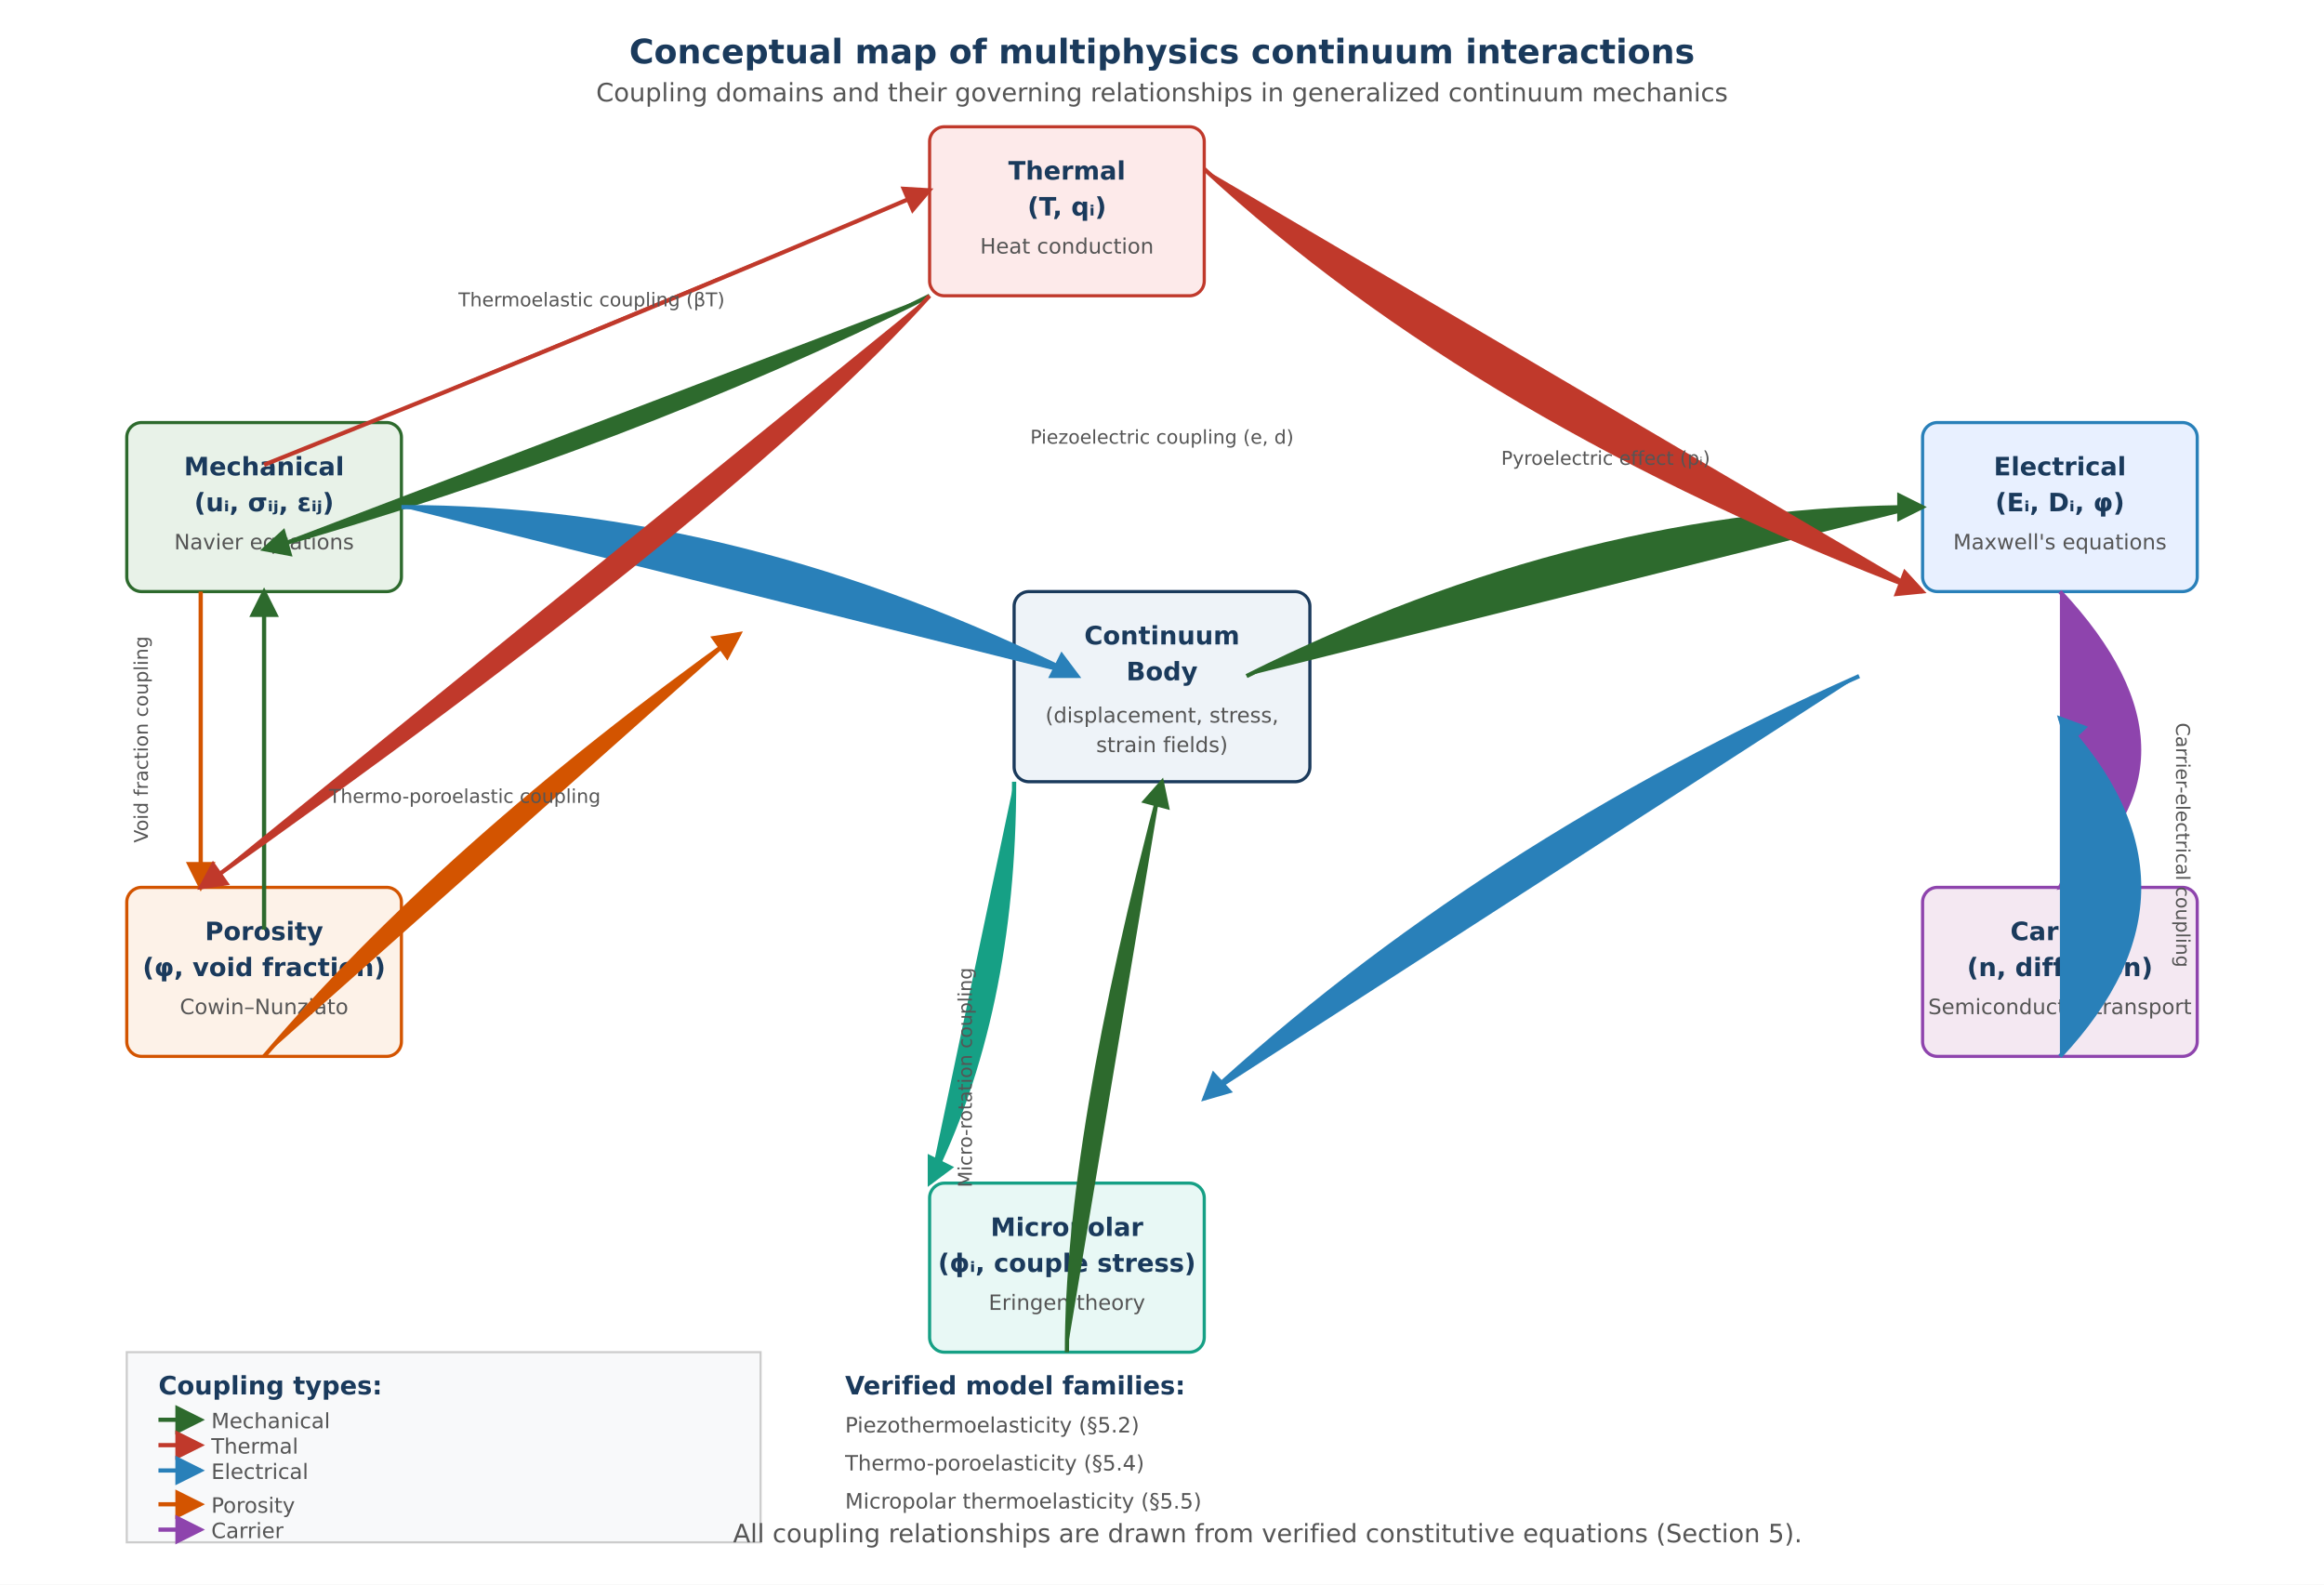
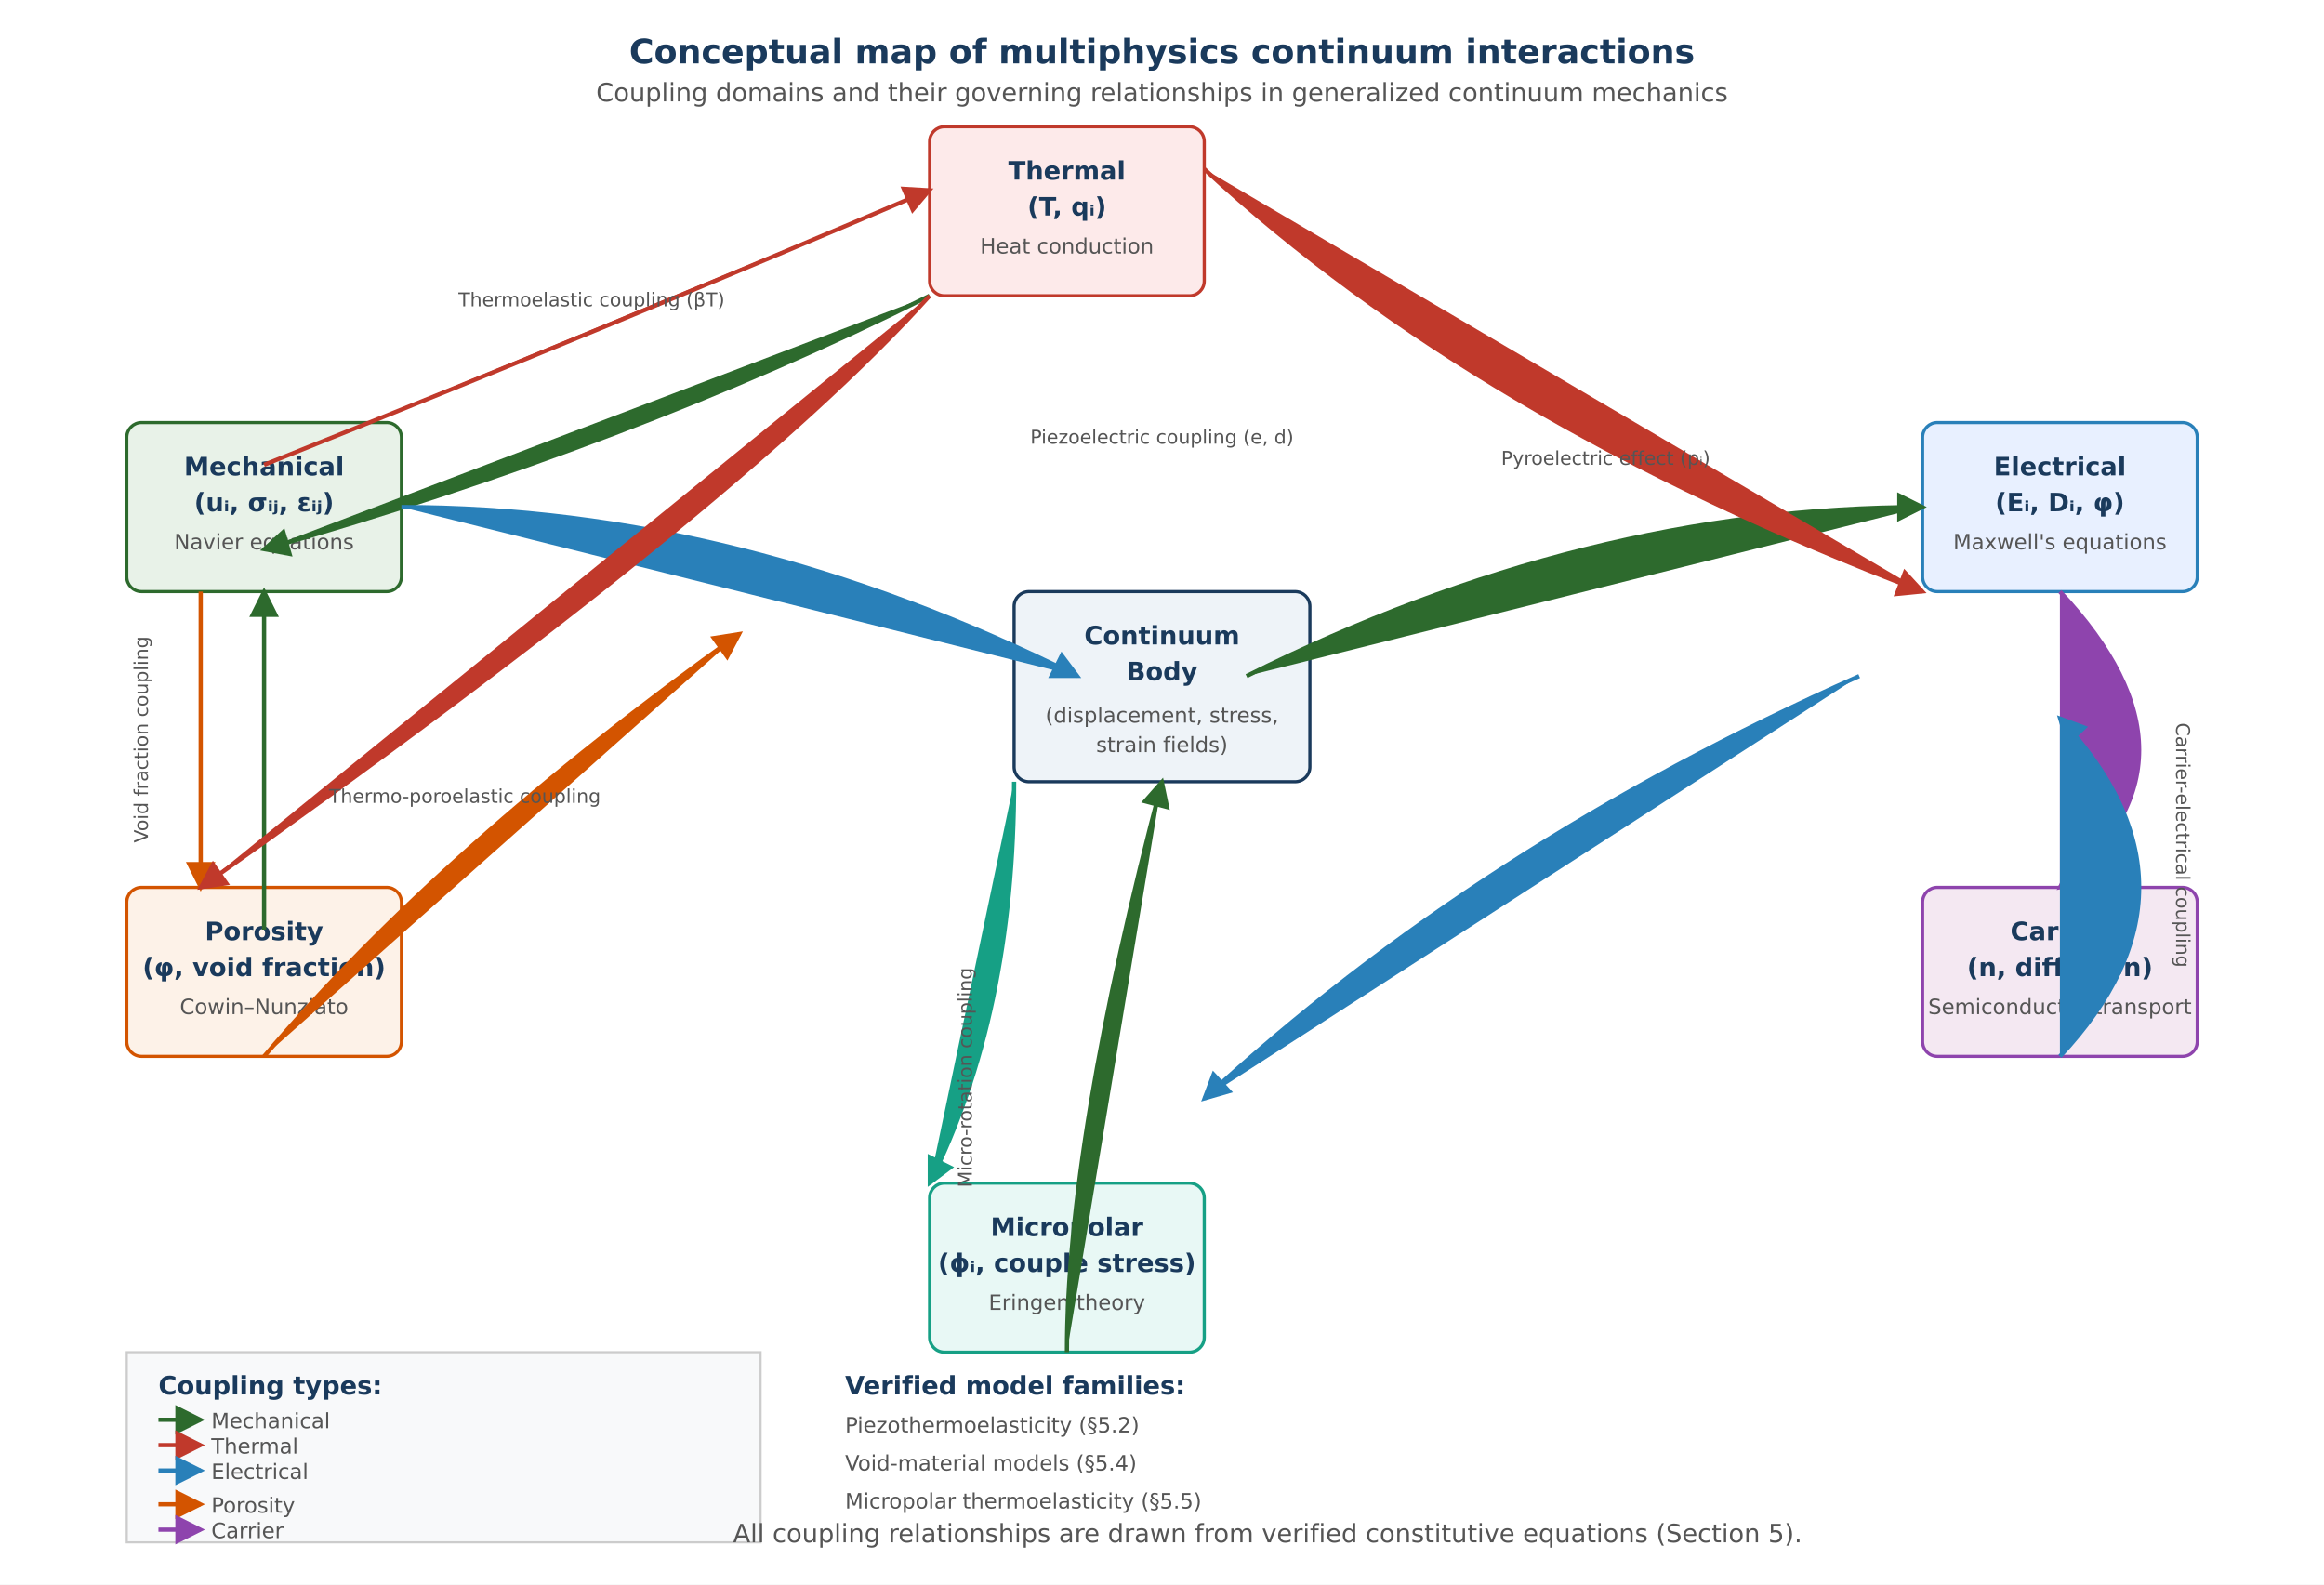
<svg xmlns="http://www.w3.org/2000/svg" width="1100" height="750" viewBox="0 0 1100 750">
  <defs>
    <style>
      .title { font: 700 16px 'DejaVu Sans', sans-serif; fill: #1a3a5c; }
      .subtitle { font: 12px 'DejaVu Sans', sans-serif; fill: #555; }
      .field { font: 700 12px 'DejaVu Sans', sans-serif; fill: #1a3a5c; }
      .coupling { font: 10px 'DejaVu Sans', sans-serif; fill: #555; }
      .node { fill: #eef3f8; stroke: #1a3a5c; stroke-width: 1.5; rx: 7; ry: 7; }
      .node-mech { fill: #e8f2e8; stroke: #2d6a2d; stroke-width: 1.5; rx: 7; ry: 7; }
      .node-therm { fill: #fdeaea; stroke: #c0392b; stroke-width: 1.5; rx: 7; ry: 7; }
      .node-elec { fill: #e8f0ff; stroke: #2980b9; stroke-width: 1.5; rx: 7; ry: 7; }
      .node-poro { fill: #fdf2e8; stroke: #d35400; stroke-width: 1.5; rx: 7; ry: 7; }
      .node-carrier { fill: #f4e8f2; stroke: #8e44ad; stroke-width: 1.5; rx: 7; ry: 7; }
      .node-micro { fill: #e8f8f5; stroke: #16a085; stroke-width: 1.5; rx: 7; ry: 7; }
      .arrow { stroke: #666; stroke-width: 1.8; fill: #666; marker-end: url(#arrowhead); }
      .arrow-mech { stroke: #2d6a2d; stroke-width: 2; fill: #2d6a2d; marker-end: url(#arrowhead-mech); }
      .arrow-therm { stroke: #c0392b; stroke-width: 2; fill: #c0392b; marker-end: url(#arrowhead-therm); }
      .arrow-elec { stroke: #2980b9; stroke-width: 2; fill: #2980b9; marker-end: url(#arrowhead-elec); }
      .arrow-poro { stroke: #d35400; stroke-width: 2; fill: #d35400; marker-end: url(#arrowhead-poro); }
      .arrow-carrier { stroke: #8e44ad; stroke-width: 2; fill: #8e44ad; marker-end: url(#arrowhead-carrier); }
      .arrow-micro { stroke: #16a085; stroke-width: 2; fill: #16a085; marker-end: url(#arrowhead-micro); }
      .coupling-label { font: 9px 'DejaVu Sans', sans-serif; fill: #555; background: white; padding: 2px; }
    </style>
    <marker id="arrowhead" markerWidth="7" markerHeight="7" refX="6" refY="3.5" orient="auto">
      <polygon points="0,0 7,3.5 0,7" fill="#666" />
    </marker>
    <marker id="arrowhead-mech" markerWidth="7" markerHeight="7" refX="6" refY="3.5" orient="auto">
      <polygon points="0,0 7,3.5 0,7" fill="#2d6a2d" />
    </marker>
    <marker id="arrowhead-therm" markerWidth="7" markerHeight="7" refX="6" refY="3.5" orient="auto">
      <polygon points="0,0 7,3.5 0,7" fill="#c0392b" />
    </marker>
    <marker id="arrowhead-elec" markerWidth="7" markerHeight="7" refX="6" refY="3.5" orient="auto">
      <polygon points="0,0 7,3.5 0,7" fill="#2980b9" />
    </marker>
    <marker id="arrowhead-poro" markerWidth="7" markerHeight="7" refX="6" refY="3.5" orient="auto">
      <polygon points="0,0 7,3.5 0,7" fill="#d35400" />
    </marker>
    <marker id="arrowhead-carrier" markerWidth="7" markerHeight="7" refX="6" refY="3.5" orient="auto">
      <polygon points="0,0 7,3.5 0,7" fill="#8e44ad" />
    </marker>
    <marker id="arrowhead-micro" markerWidth="7" markerHeight="7" refX="6" refY="3.5" orient="auto">
      <polygon points="0,0 7,3.5 0,7" fill="#16a085" />
    </marker>
  </defs>
  <rect width="1100" height="750" fill="white" />
  <text x="550" y="30" class="title" text-anchor="middle">Conceptual map of multiphysics continuum interactions</text>
  <text x="550" y="48" class="subtitle" text-anchor="middle">Coupling domains and their governing relationships in generalized continuum mechanics</text>
  <rect x="480" y="280" width="140" height="90" class="node" />
  <text x="550" y="305" class="field" text-anchor="middle">Continuum</text>
  <text x="550" y="322" class="field" text-anchor="middle">Body</text>
  <text x="550" y="342" class="coupling" text-anchor="middle">(displacement, stress,</text>
  <text x="550" y="356" class="coupling" text-anchor="middle">strain fields)</text>
  <rect x="60" y="200" width="130" height="80" class="node-mech" />
  <text x="125" y="225" class="field" text-anchor="middle">Mechanical</text>
  <text x="125" y="242" class="field" text-anchor="middle">(uᵢ, σᵢⱼ, εᵢⱼ)</text>
  <text x="125" y="260" class="coupling" text-anchor="middle">Navier equations</text>
  <rect x="440" y="60" width="130" height="80" class="node-therm" />
  <text x="505" y="85" class="field" text-anchor="middle">Thermal</text>
  <text x="505" y="102" class="field" text-anchor="middle">(T, qᵢ)</text>
  <text x="505" y="120" class="coupling" text-anchor="middle">Heat conduction</text>
  <rect x="910" y="200" width="130" height="80" class="node-elec" />
  <text x="975" y="225" class="field" text-anchor="middle">Electrical</text>
  <text x="975" y="242" class="field" text-anchor="middle">(Eᵢ, Dᵢ, φ)</text>
  <text x="975" y="260" class="coupling" text-anchor="middle">Maxwell's equations</text>
  <rect x="60" y="420" width="130" height="80" class="node-poro" />
  <text x="125" y="445" class="field" text-anchor="middle">Porosity</text>
  <text x="125" y="462" class="field" text-anchor="middle">(φ, void fraction)</text>
  <text x="125" y="480" class="coupling" text-anchor="middle">Cowin–Nunziato</text>
  <rect x="910" y="420" width="130" height="80" class="node-carrier" />
  <text x="975" y="445" class="field" text-anchor="middle">Carrier</text>
  <text x="975" y="462" class="field" text-anchor="middle">(n, diffusion)</text>
  <text x="975" y="480" class="coupling" text-anchor="middle">Semiconductor transport</text>
  <rect x="440" y="560" width="130" height="80" class="node-micro" />
  <text x="505" y="585" class="field" text-anchor="middle">Micropolar</text>
  <text x="505" y="602" class="field" text-anchor="middle">(ϕᵢ, couple stress)</text>
  <text x="505" y="620" class="coupling" text-anchor="middle">Eringen theory</text>
  <path d="M 125 220 Q 300 150 440 90" class="arrow-therm" />
  <path d="M 440 140 Q 300 210 125 260" class="arrow-mech" />
  <text x="280" y="145" class="coupling-label" text-anchor="middle">Thermoelastic coupling (βT)</text>
  <path d="M 190 240 Q 350 240 510 320" class="arrow-elec" />
  <path d="M 590 320 Q 750 240 910 240" class="arrow-mech" />
  <text x="550" y="210" class="coupling-label" text-anchor="middle">Piezoelectric coupling (e, d)</text>
  <path d="M 570 80 Q 700 200 910 280" class="arrow-therm" />
  <path d="M 880 320 Q 700 400 570 520" class="arrow-elec" />
  <text x="760" y="220" class="coupling-label" text-anchor="middle">Pyroelectric effect (pᵢ)</text>
  <path d="M 95 280 Q 95 380 95 420" class="arrow-poro" />
  <path d="M 125 440 Q 125 340 125 280" class="arrow-mech" />
  <text x="70" y="350" class="coupling-label" text-anchor="middle" transform="rotate(-90 70,350)">Void fraction coupling</text>
  <path d="M 480 370 Q 480 480 440 560" class="arrow-micro" />
  <path d="M 505 640 Q 505 540 550 370" class="arrow-mech" />
  <text x="460" y="510" class="coupling-label" text-anchor="middle" transform="rotate(-90 460,510)">Micro-rotation coupling</text>
  <path d="M 440 140 Q 350 240 95 420" class="arrow-therm" />
  <path d="M 125 500 Q 210 400 350 300" class="arrow-poro" />
  <text x="220" y="380" class="coupling-label" text-anchor="middle">Thermo-poroelastic coupling</text>
  <path d="M 975 280 Q 1050 360 975 420" class="arrow-carrier" />
  <path d="M 975 500 Q 1050 420 975 340" class="arrow-elec" />
  <text x="1030" y="400" class="coupling-label" text-anchor="middle" transform="rotate(90 1030,400)">Carrier-electrical coupling</text>
  <rect x="60" y="640" width="300" height="90" fill="#f8f9fa" stroke="#cccccc" stroke-width="1" />
  <text x="75" y="660" class="field">Coupling types:</text>
  <line x1="75" y1="672" x2="95" y2="672" class="arrow-mech" />
  <text x="100" y="676" class="coupling" font-size="9">Mechanical</text>
  <line x1="75" y1="684" x2="95" y2="684" class="arrow-therm" />
  <text x="100" y="688" class="coupling" font-size="9">Thermal</text>
  <line x1="75" y1="696" x2="95" y2="696" class="arrow-elec" />
  <text x="100" y="700" class="coupling" font-size="9">Electrical</text>
  <line x1="75" y1="712" x2="95" y2="712" class="arrow-poro" />
  <text x="100" y="716" class="coupling" font-size="9">Porosity</text>
  <line x1="75" y1="724" x2="95" y2="724" class="arrow-carrier" />
  <text x="100" y="728" class="coupling" font-size="9">Carrier</text>
  <text x="400" y="660" class="field">Verified model families:</text>
  <text x="400" y="678" class="coupling" font-size="9">Piezothermoelasticity (§5.2)</text>
-   <text x="400" y="696" class="coupling" font-size="9">Thermo-poroelasticity (§5.4)</text>
+   <text x="400" y="696" class="coupling" font-size="9">Void-material models (§5.4)</text>
  <text x="400" y="714" class="coupling" font-size="9">Micropolar thermoelasticity (§5.5)</text>
  <text x="600" y="730" class="subtitle" font-size="10" text-anchor="middle">All coupling relationships are drawn from verified constitutive equations (Section 5).</text>
</svg>
